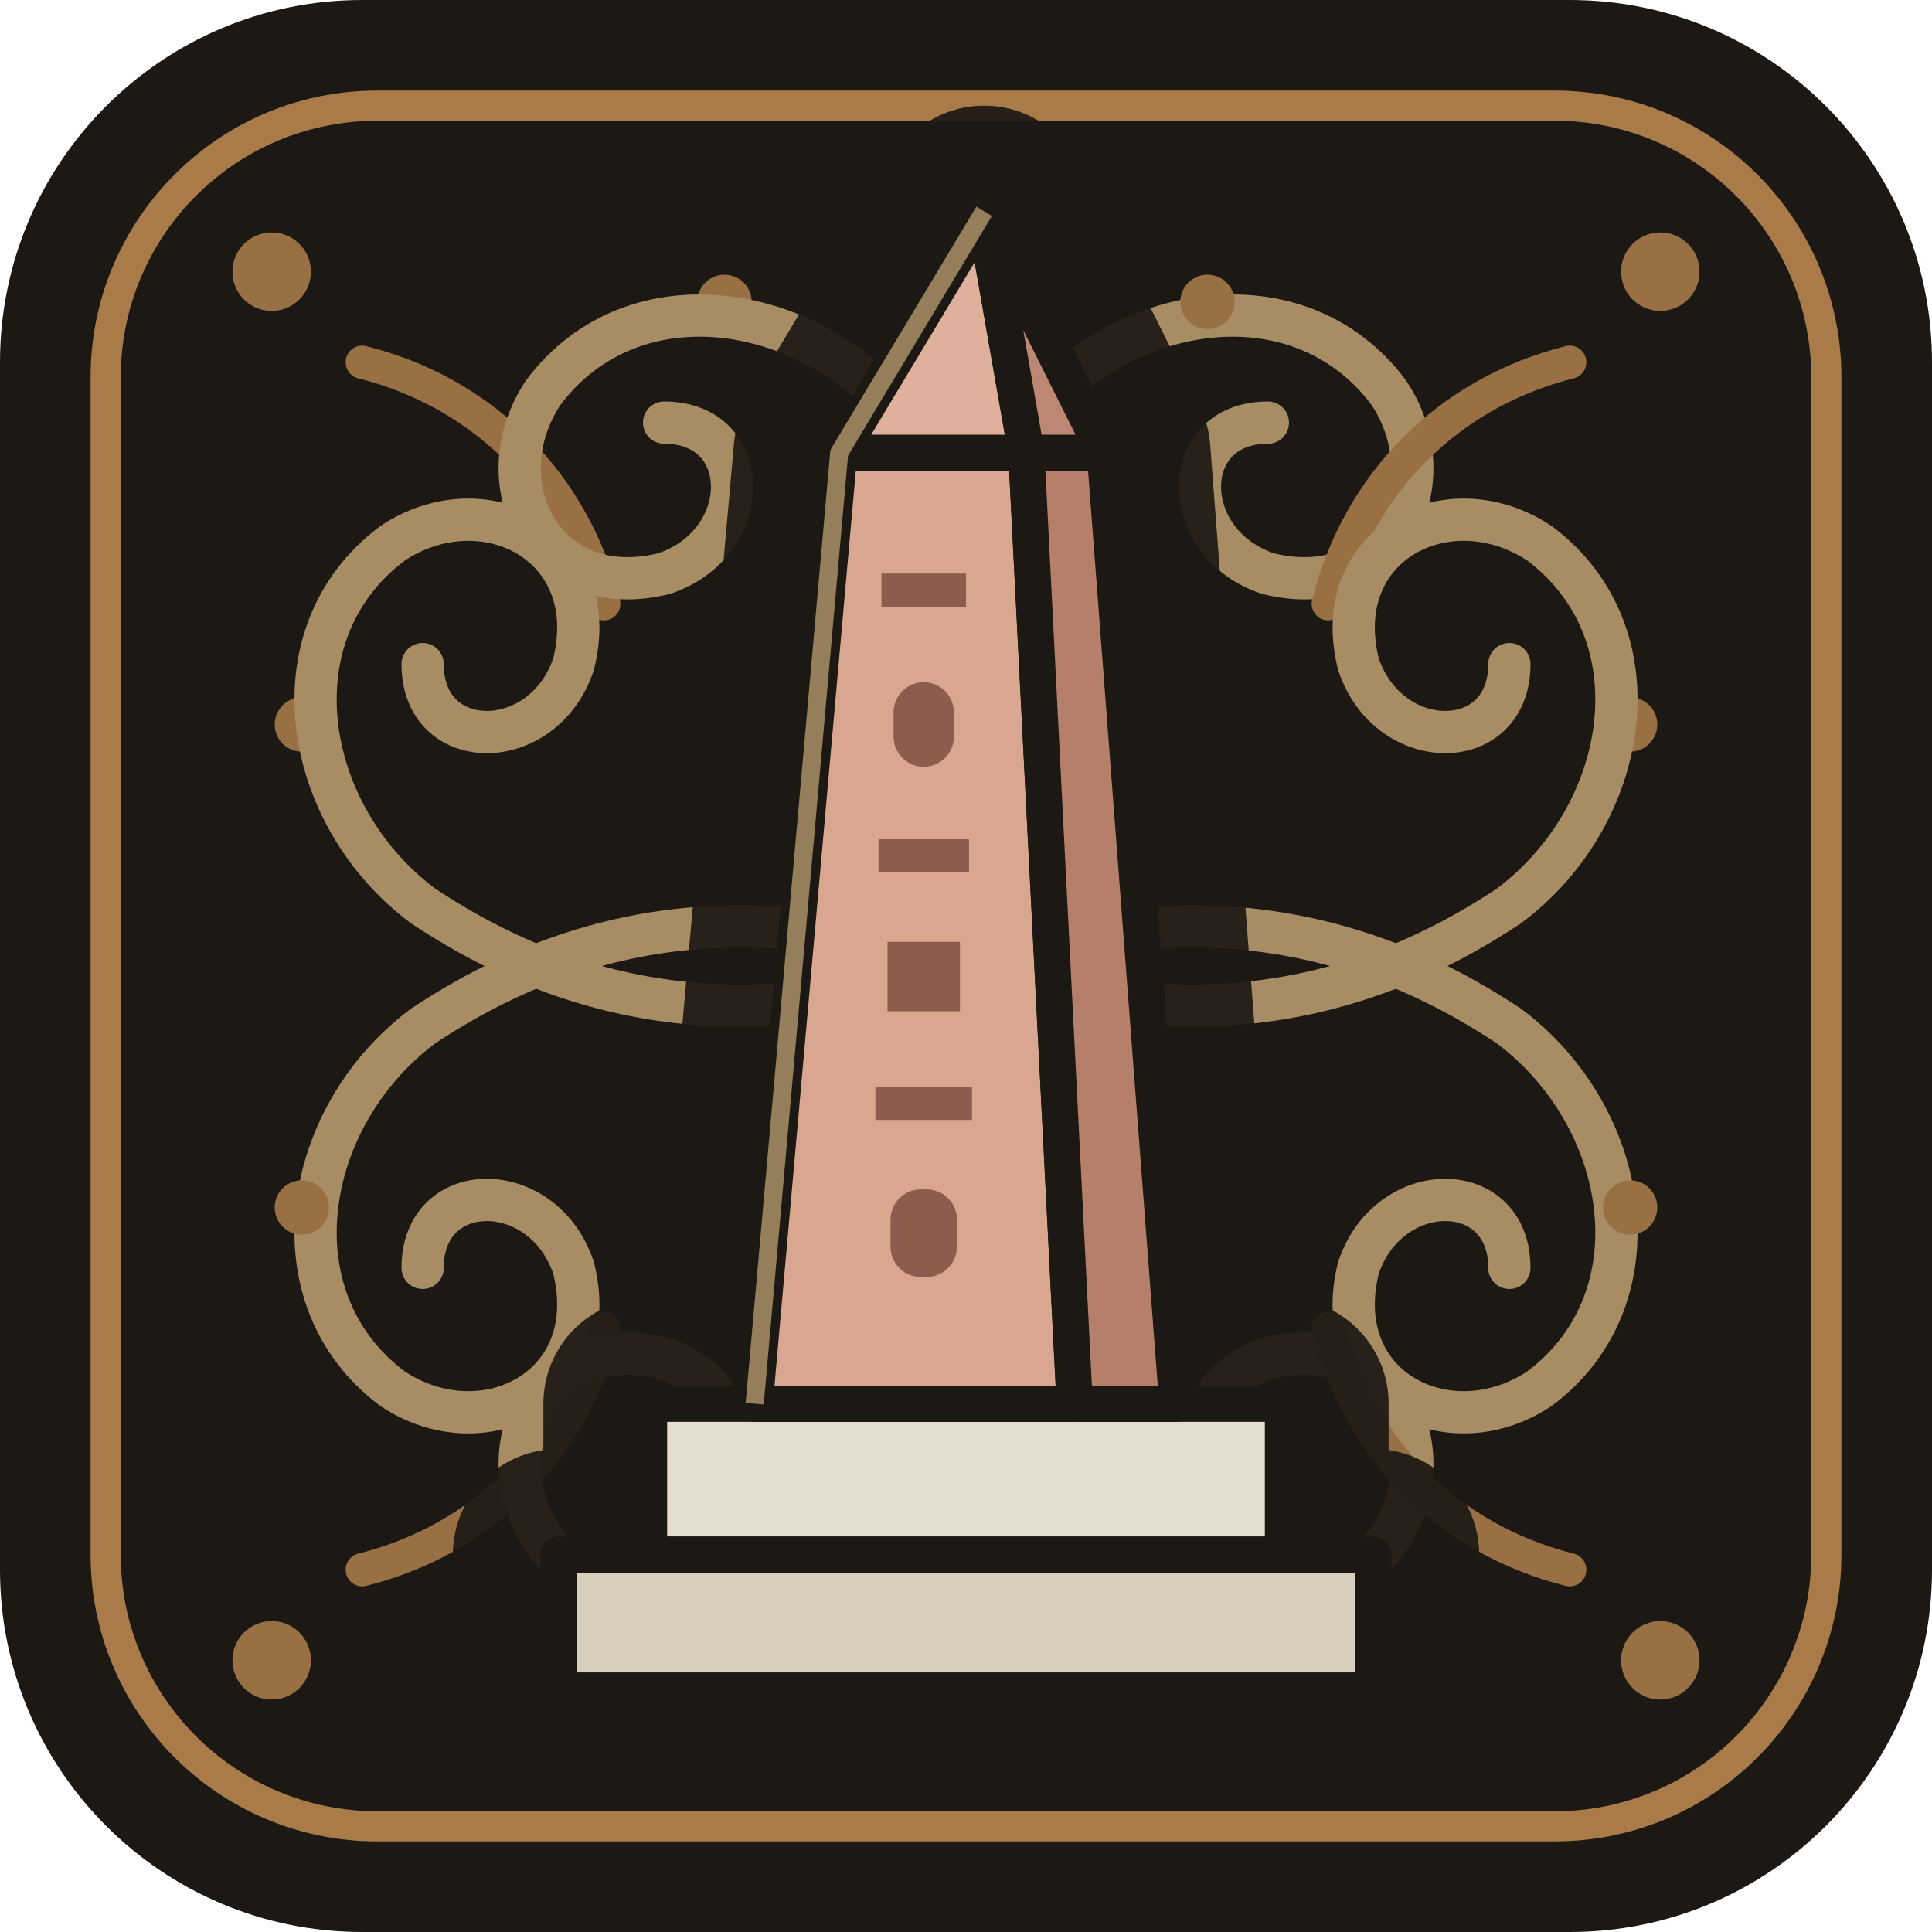
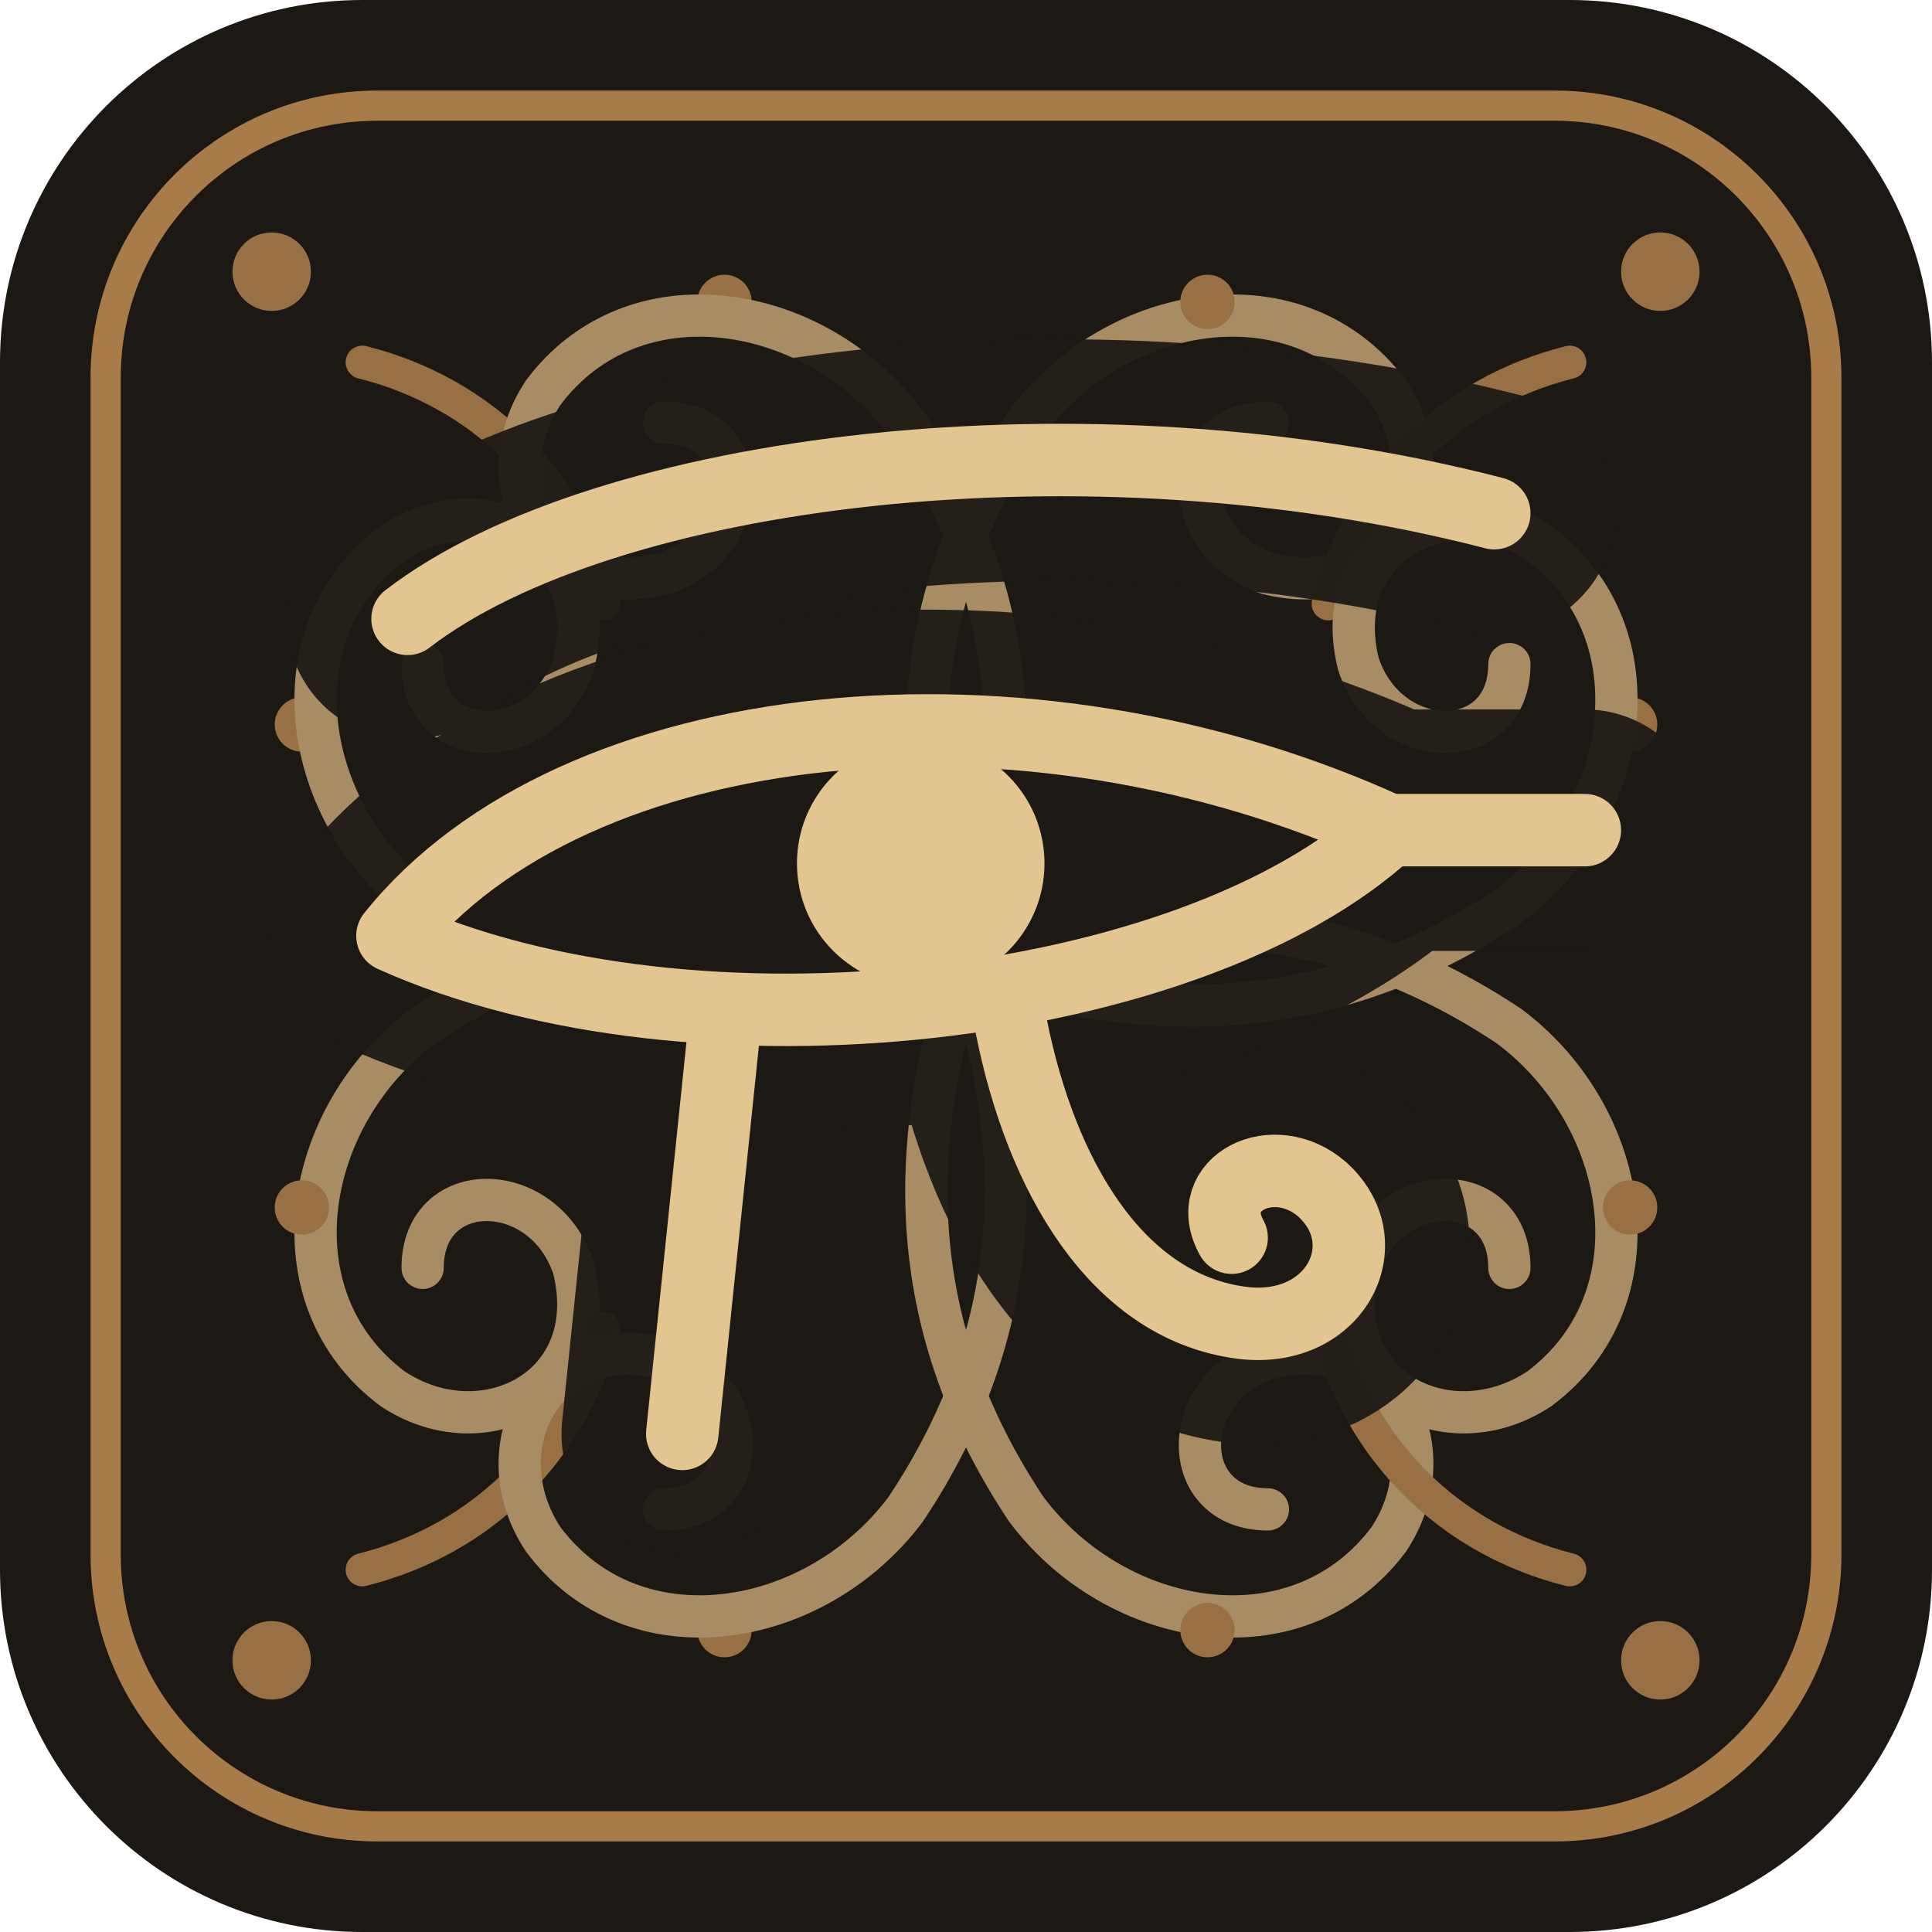
<svg xmlns="http://www.w3.org/2000/svg" viewBox="0 0 64 64">
  <defs>
    <g id="q">
      <path d="M32 32 C 26 30, 20 30, 14 34 C 10 37, 9 43, 13 46 C 16 48, 20 46, 19 42 C 18 39, 14 39, 14 42" fill="none" stroke="#c9a978" stroke-width="1.4" stroke-linecap="round" />
      <path d="M32 32 C 30 26, 30 20, 34 14 C 37 10, 43 9, 46 13 C 48 16, 46 20, 42 19 C 39 18, 39 14, 42 14" fill="none" stroke="#c9a978" stroke-width="1.4" stroke-linecap="round" />
      <path d="M12 12 C 16 13, 19 16, 20 20" fill="none" stroke="#b8864f" stroke-width="1.1" stroke-linecap="round" />
      <circle cx="9" cy="9" r="1.3" fill="#b8864f" />
      <circle cx="24" cy="10" r="0.9" fill="#b8864f" />
      <circle cx="10" cy="24" r="0.9" fill="#b8864f" />
    </g>
-     <path id="ob" d="M25 46.5 L27.8 15 L32.6 7 L36.6 15 L39 46.5 H42.5 V51.5 H45.5 V56 H18.5 V51.5 H21.5 V46.5 Z" />
+     <g id="eye" fill="none" stroke-linecap="round" stroke-linejoin="round">
+       <path d="M13.5 20.5 C 20 15.5, 36 13.5, 49.5 17" />
+       <path d="M13 31 C 19 23.5, 34 22, 46 27.5 C 39.5 33.5, 23 35.5, 13 31 Z" />
+       <path d="M46 27.5 L 52.5 27.5" />
+       <path d="M24 34 L 22.6 47.5" />
+       <path d="M33.5 34 C 34.5 39, 37 43.2, 41 43.8 C 44.2 44.3, 45.8 41.2, 43.8 39.4 C 42.2 38, 39.8 39.2, 40.8 41" />
+     </g>
  </defs>
  <rect width="64" height="64" rx="12" fill="#1c1814" />
  <rect x="3.5" y="3.5" width="57" height="57" rx="9" fill="none" stroke="#b8864f" stroke-width="1" opacity="0.9" />
  <g opacity="0.8">
    <use href="#q" />
    <use href="#q" transform="translate(64 0) scale(-1 1)" />
    <use href="#q" transform="translate(0 64) scale(1 -1)" />
    <use href="#q" transform="translate(64 64) scale(-1 -1)" />
  </g>
-   <use href="#ob" fill="#1c1814" stroke="#1c1814" stroke-width="7" stroke-linejoin="round" opacity="0.92" />
-   <g stroke="#1c1814" stroke-width="1.2" stroke-linejoin="round">
-     <path d="M21.5 46.5 H42.5 V51.5 H21.5 Z" fill="#e4ddcf" />
-     <path d="M18.5 51.5 H45.5 V56 H18.5 Z" fill="#d8cfbd" />
-     <path d="M25 46.5 L27.8 15 L34 15 L35.6 46.5 Z" fill="#d9a690" />
-     <path d="M35.6 46.5 L34 15 L36.6 15 L39 46.5 Z" fill="#b57f69" />
-     <path d="M27.8 15 L32.6 7 L34 15 Z" fill="#dfb19c" />
-     <path d="M34 15 L32.6 7 L36.6 15 Z" fill="#bd8873" />
-   </g>
-   <g fill="#5a2c20" opacity="0.6">
-     <rect x="29.2" y="19" width="2.8" height="1.1" />
-     <rect x="29.6" y="22.6" width="2" height="2.8" rx="1" />
-     <rect x="29.1" y="27.8" width="3" height="1.1" />
-     <rect x="29.4" y="31.2" width="2.4" height="2.3" />
-     <rect x="29" y="36" width="3.2" height="1.1" />
-     <rect x="29.5" y="39.4" width="2.2" height="2.9" rx="1" />
-   </g>
-   <path d="M25 46.5 L27.8 15 L32.6 7" fill="none" stroke="#c9a978" stroke-width="0.6" stroke-linejoin="round" opacity="0.7" />
+   <use href="#eye" stroke="#1c1814" stroke-width="8" opacity="0.94" />
+   <path d="M13 31 C 19 23.5, 34 22, 46 27.5 C 39.5 33.5, 23 35.5, 13 31 Z" fill="#1c1814" />
+   <use href="#eye" stroke="#e2c58f" stroke-width="2.4" />
+   <circle cx="30.5" cy="28.6" r="4.1" fill="#e2c58f" />
</svg>
